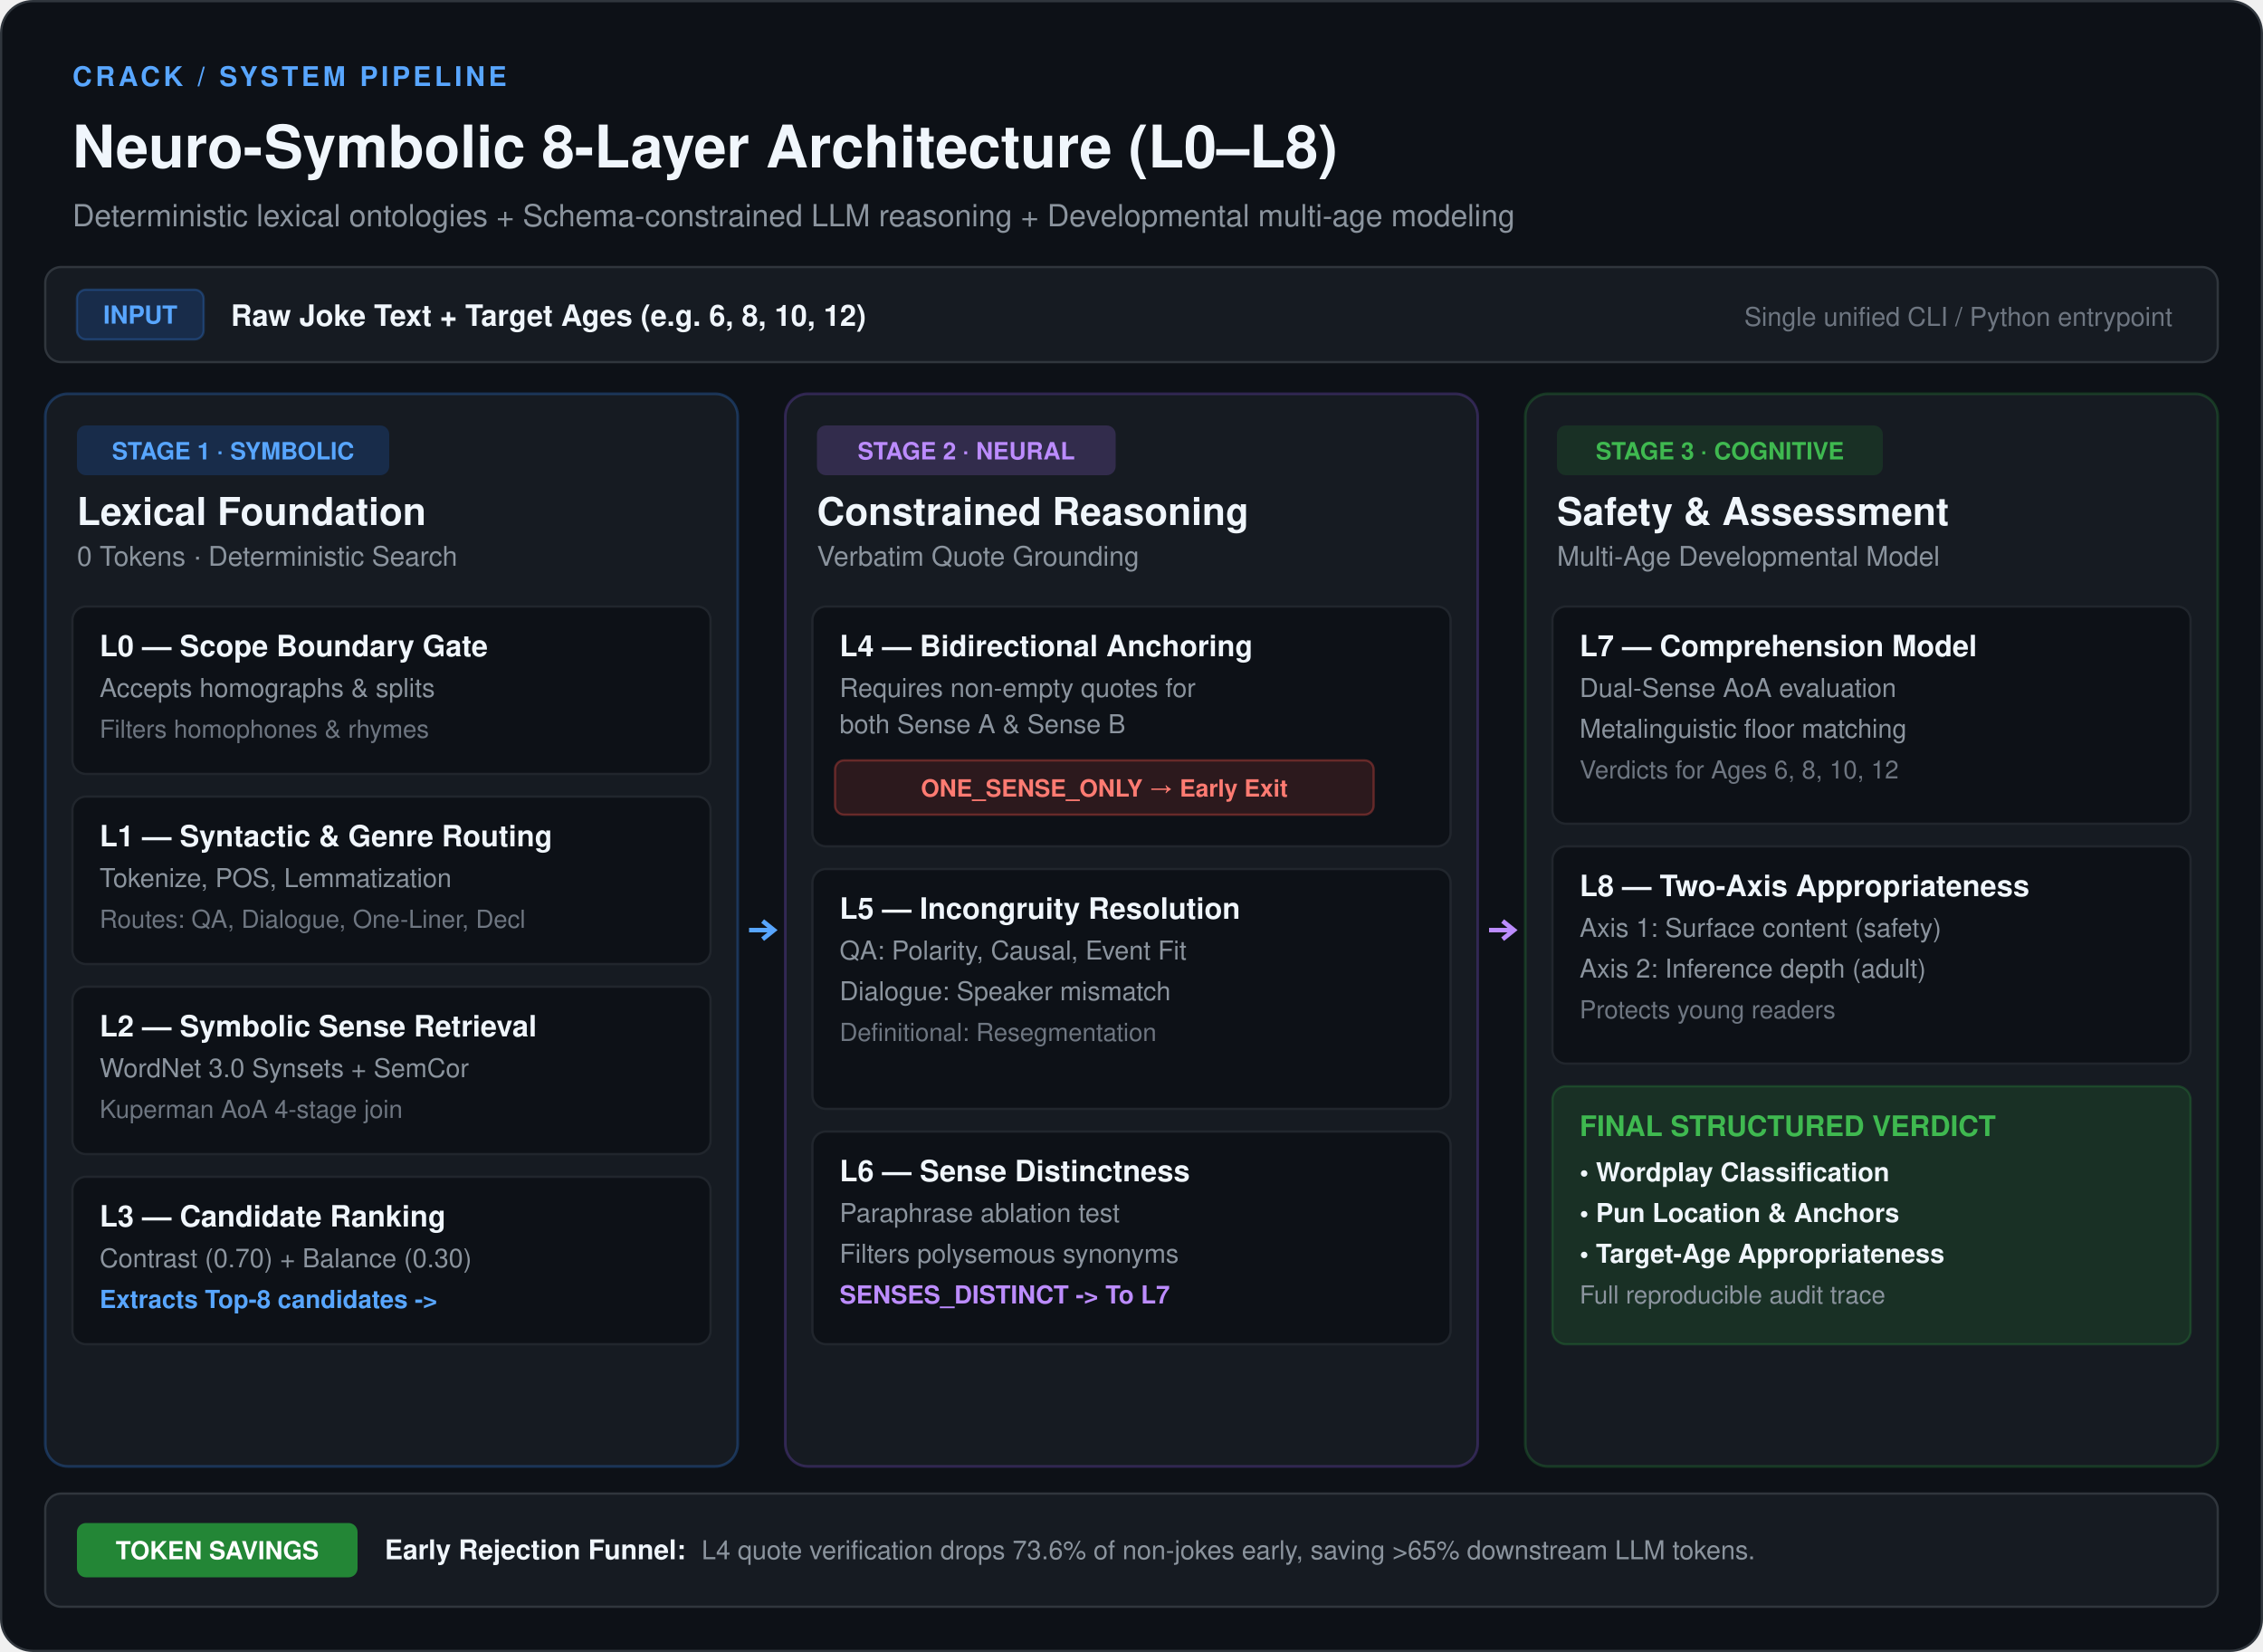
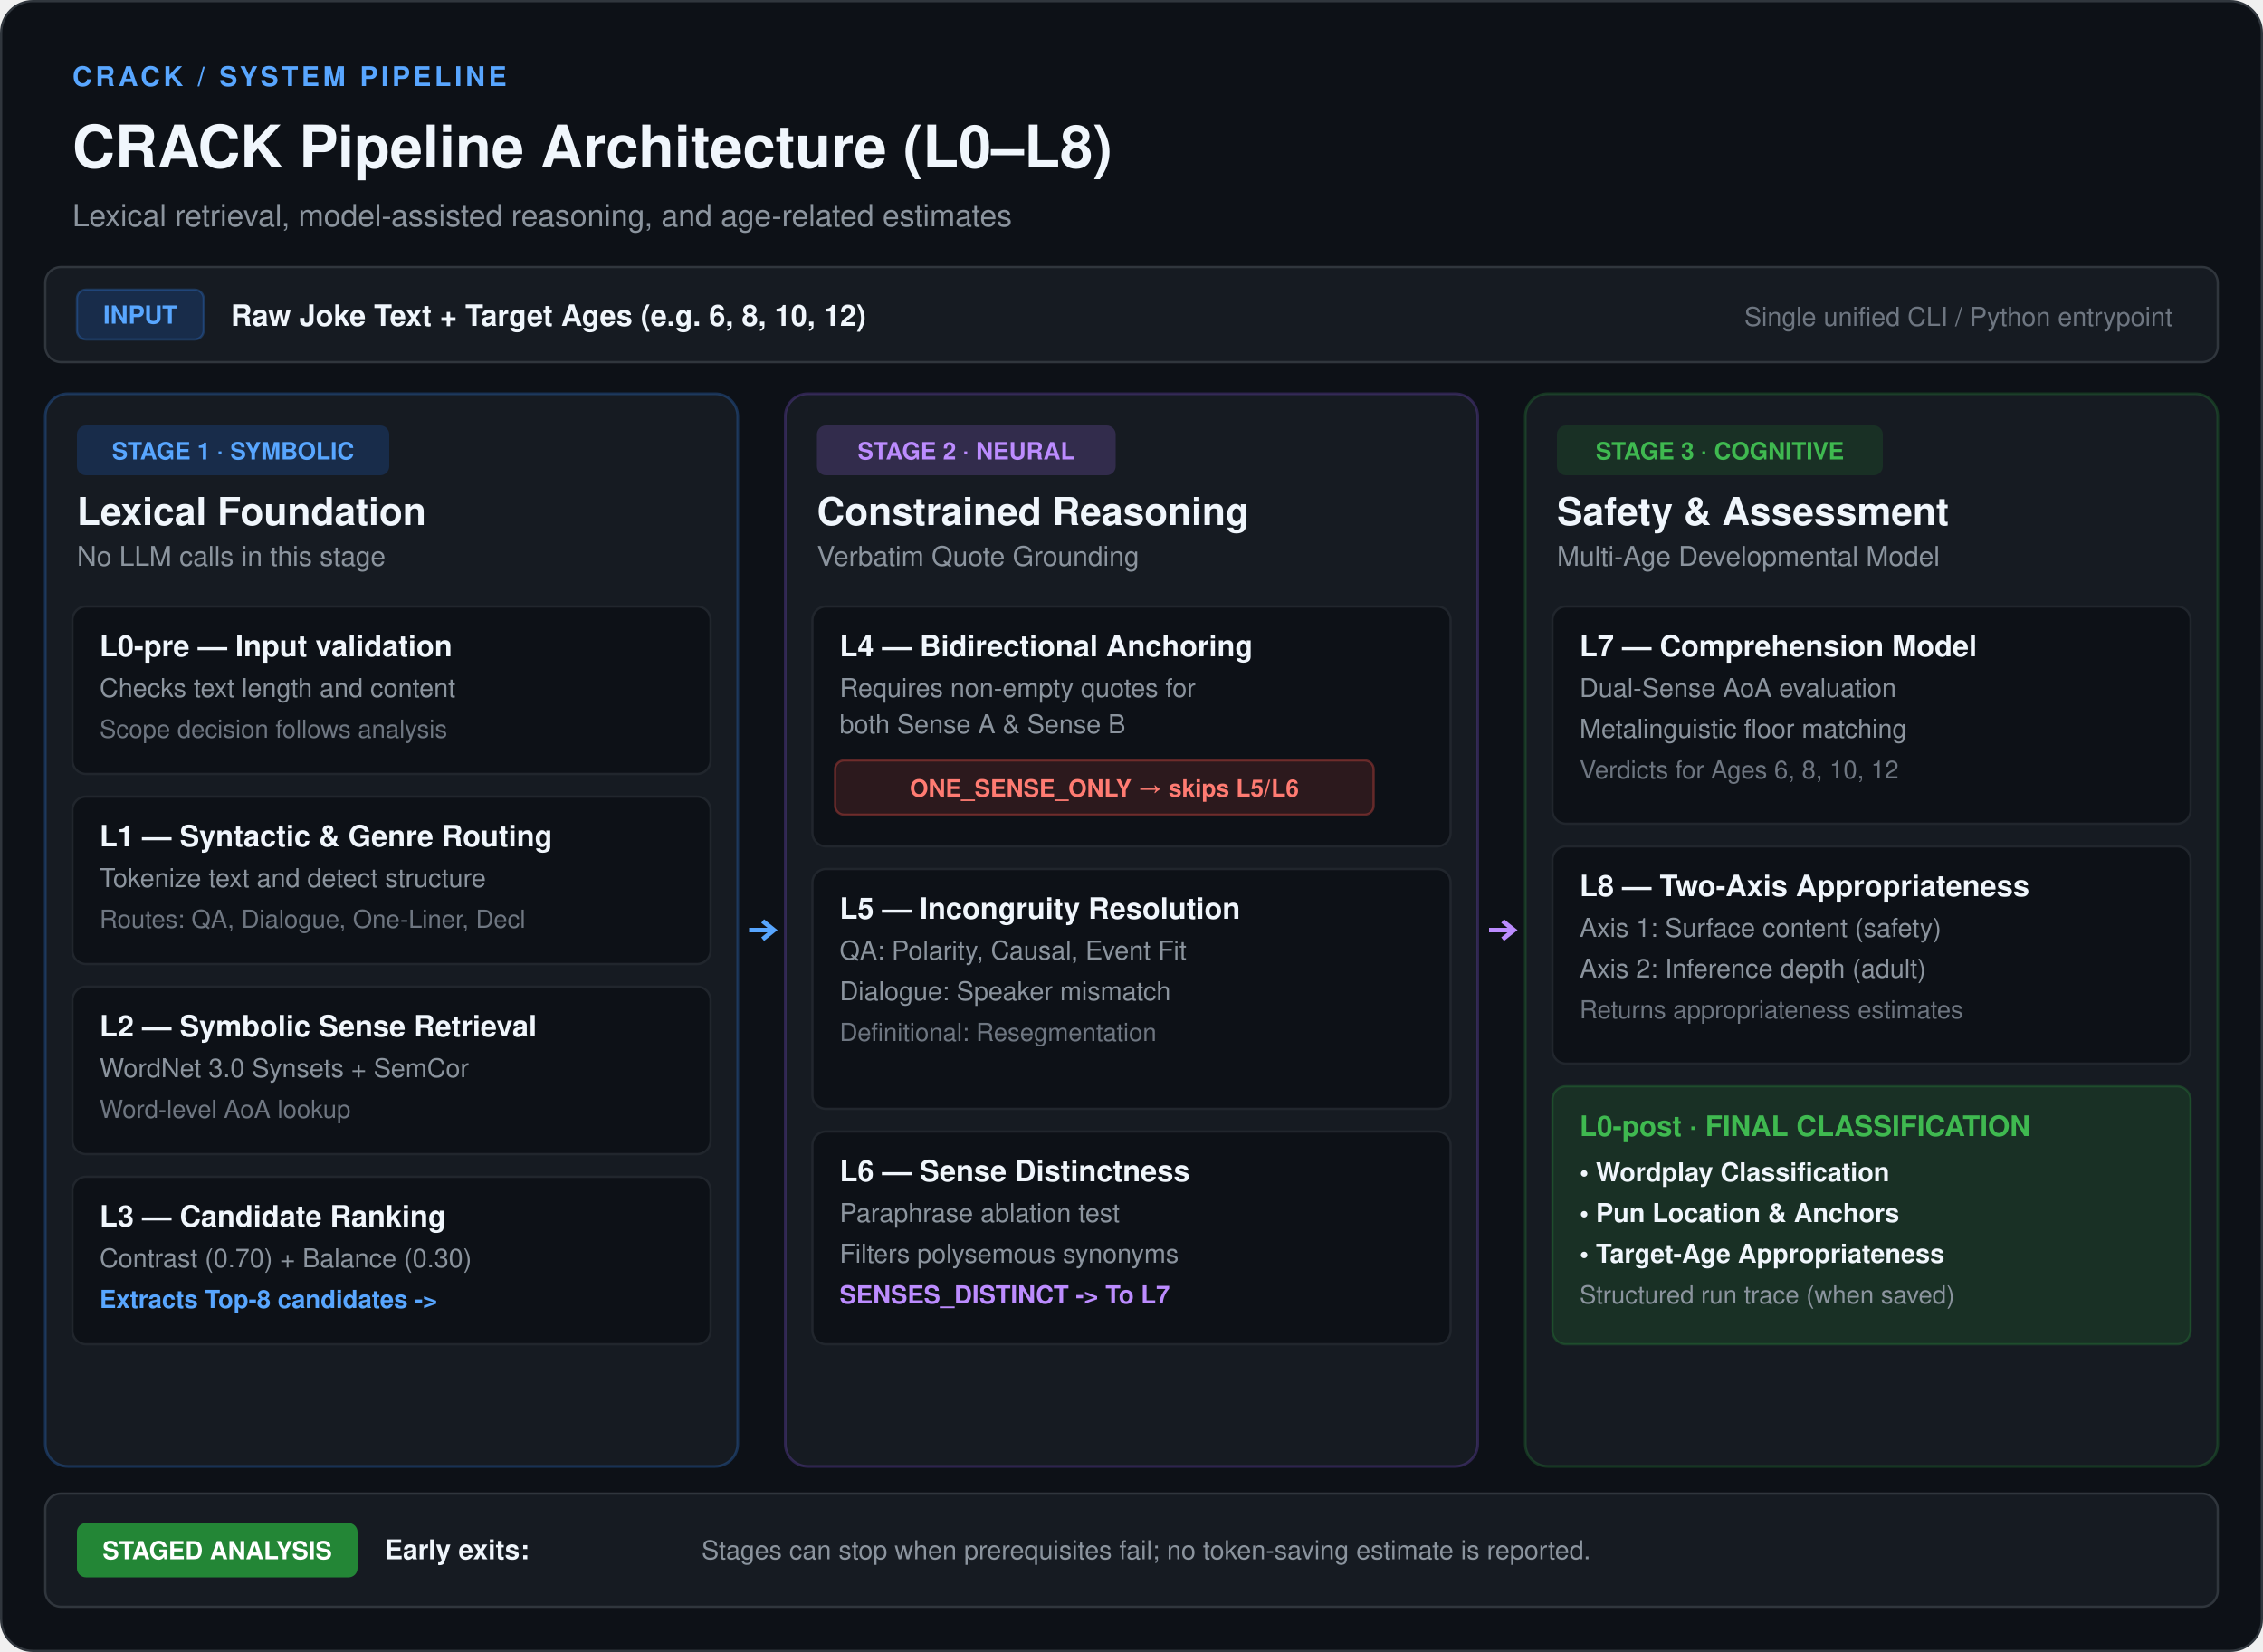
<svg xmlns="http://www.w3.org/2000/svg" width="1000" height="730" viewBox="0 0 1000 730" role="img" aria-labelledby="arch-title arch-desc">
  <rect x="0.5" y="0.5" width="999" height="729" rx="14" fill="#0d1117" stroke="#30363d" />
  <g font-family="-apple-system, BlinkMacSystemFont, 'Segoe UI', Helvetica, Arial, sans-serif" font-variant-numeric="tabular-nums">
    <text x="32" y="38" fill="#58a6ff" font-size="12" font-weight="700" text-anchor="start" letter-spacing="1.5">CRACK  /  SYSTEM PIPELINE</text>
-     <text x="32" y="74" fill="#f0f6fc" font-size="26" font-weight="700" text-anchor="start">Neuro-Symbolic 8-Layer Architecture (L0–L8)</text>
-     <text x="32" y="100" fill="#8b949e" font-size="13.5" font-weight="400" text-anchor="start">Deterministic lexical ontologies + Schema-constrained LLM reasoning + Developmental multi-age modeling</text>
+     <text x="32" y="74" fill="#f0f6fc" font-size="26" font-weight="700" text-anchor="start">CRACK Pipeline Architecture (L0–L8)</text>
+     <text x="32" y="100" fill="#8b949e" font-size="13.5" font-weight="400" text-anchor="start">Lexical retrieval, model-assisted reasoning, and age-related estimates</text>
    <g transform="translate(20, 118)">
      <rect x="0" y="0" width="960" height="42" rx="7" fill="#161b22" stroke="#30363d" />
      <rect x="14" y="10" width="56" height="22" rx="4" fill="#1f6feb33" stroke="#388bfd44" />
      <text x="42" y="25" fill="#58a6ff" font-size="11" font-weight="700" text-anchor="middle">INPUT</text>
      <text x="82" y="26" fill="#f0f6fc" font-size="13" font-weight="600">Raw Joke Text + Target Ages (e.g. 6, 8, 10, 12)</text>
      <text x="940" y="26" fill="#6e7681" font-size="11.5" text-anchor="end">Single unified CLI / Python entrypoint</text>
    </g>
    <g transform="translate(20, 174)">
      <rect x="0" y="0" width="306" height="474" rx="10" fill="#161b22" stroke="#388bfd44" stroke-width="1.2" />
      <rect x="14" y="14" width="138" height="22" rx="4" fill="#1f6feb33" />
      <text x="83" y="29" fill="#58a6ff" font-size="10.5" font-weight="700" text-anchor="middle">STAGE 1 · SYMBOLIC</text>
      <text x="14" y="58" fill="#f0f6fc" font-size="17" font-weight="700">Lexical Foundation</text>
-       <text x="14" y="76" fill="#8b949e" font-size="12">0 Tokens · Deterministic Search</text>
+       <text x="14" y="76" fill="#8b949e" font-size="12">No LLM calls in this stage</text>
      <rect x="12" y="94" width="282" height="74" rx="6" fill="#0d1117" stroke="#21262d" />
-       <text x="24" y="116" fill="#f0f6fc" font-size="13" font-weight="700">L0 — Scope Boundary Gate</text>
-       <text x="24" y="134" fill="#8b949e" font-size="11.5">Accepts homographs &amp; splits</text>
-       <text x="24" y="152" fill="#6e7681" font-size="11">Filters homophones &amp; rhymes</text>
+       <text x="24" y="116" fill="#f0f6fc" font-size="13" font-weight="700">L0-pre — Input validation</text>
+       <text x="24" y="134" fill="#8b949e" font-size="11.5">Checks text length and content</text>
+       <text x="24" y="152" fill="#6e7681" font-size="11">Scope decision follows analysis</text>
      <rect x="12" y="178" width="282" height="74" rx="6" fill="#0d1117" stroke="#21262d" />
      <text x="24" y="200" fill="#f0f6fc" font-size="13" font-weight="700">L1 — Syntactic &amp; Genre Routing</text>
-       <text x="24" y="218" fill="#8b949e" font-size="11.5">Tokenize, POS, Lemmatization</text>
+       <text x="24" y="218" fill="#8b949e" font-size="11.5">Tokenize text and detect structure</text>
      <text x="24" y="236" fill="#6e7681" font-size="11">Routes: QA, Dialogue, One-Liner, Decl</text>
      <rect x="12" y="262" width="282" height="74" rx="6" fill="#0d1117" stroke="#21262d" />
      <text x="24" y="284" fill="#f0f6fc" font-size="13" font-weight="700">L2 — Symbolic Sense Retrieval</text>
      <text x="24" y="302" fill="#8b949e" font-size="11.5">WordNet 3.0 Synsets + SemCor</text>
-       <text x="24" y="320" fill="#6e7681" font-size="11">Kuperman AoA 4-stage join</text>
+       <text x="24" y="320" fill="#6e7681" font-size="11">Word-level AoA lookup</text>
      <rect x="12" y="346" width="282" height="74" rx="6" fill="#0d1117" stroke="#21262d" />
      <text x="24" y="368" fill="#f0f6fc" font-size="13" font-weight="700">L3 — Candidate Ranking</text>
      <text x="24" y="386" fill="#8b949e" font-size="11.5">Contrast (0.70) + Balance (0.30)</text>
      <text x="24" y="404" fill="#58a6ff" font-size="11" font-weight="600">Extracts Top-8 candidates -&gt;</text>
    </g>
    <path d="M331 411 H342 M337 407 L342 411 L337 415" stroke="#58a6ff" stroke-width="2" fill="none" />
    <g transform="translate(347, 174)">
      <rect x="0" y="0" width="306" height="474" rx="10" fill="#161b22" stroke="#8957e544" stroke-width="1.2" />
      <rect x="14" y="14" width="132" height="22" rx="4" fill="#a371f733" />
      <text x="80" y="29" fill="#bc8cff" font-size="10.5" font-weight="700" text-anchor="middle">STAGE 2 · NEURAL</text>
      <text x="14" y="58" fill="#f0f6fc" font-size="17" font-weight="700">Constrained Reasoning</text>
      <text x="14" y="76" fill="#8b949e" font-size="12">Verbatim Quote Grounding</text>
      <rect x="12" y="94" width="282" height="106" rx="6" fill="#0d1117" stroke="#21262d" />
      <text x="24" y="116" fill="#f0f6fc" font-size="13" font-weight="700">L4 — Bidirectional Anchoring</text>
      <text x="24" y="134" fill="#8b949e" font-size="11.5">Requires non-empty quotes for</text>
      <text x="24" y="150" fill="#8b949e" font-size="11.5">both Sense A &amp; Sense B</text>
      <rect x="22" y="162" width="238" height="24" rx="4" fill="#f8514922" stroke="#f8514955" />
-       <text x="141" y="178" fill="#ff7b72" font-size="10.5" font-weight="700" text-anchor="middle">ONE_SENSE_ONLY → Early Exit</text>
+       <text x="141" y="178" fill="#ff7b72" font-size="10.5" font-weight="700" text-anchor="middle">ONE_SENSE_ONLY → skips L5/L6</text>
      <rect x="12" y="210" width="282" height="106" rx="6" fill="#0d1117" stroke="#21262d" />
      <text x="24" y="232" fill="#f0f6fc" font-size="13" font-weight="700">L5 — Incongruity Resolution</text>
      <text x="24" y="250" fill="#8b949e" font-size="11.5">QA: Polarity, Causal, Event Fit</text>
      <text x="24" y="268" fill="#8b949e" font-size="11.5">Dialogue: Speaker mismatch</text>
      <text x="24" y="286" fill="#6e7681" font-size="11">Definitional: Resegmentation</text>
      <rect x="12" y="326" width="282" height="94" rx="6" fill="#0d1117" stroke="#21262d" />
      <text x="24" y="348" fill="#f0f6fc" font-size="13" font-weight="700">L6 — Sense Distinctness</text>
      <text x="24" y="366" fill="#8b949e" font-size="11.5">Paraphrase ablation test</text>
      <text x="24" y="384" fill="#8b949e" font-size="11.5">Filters polysemous synonyms</text>
      <text x="24" y="402" fill="#bc8cff" font-size="11" font-weight="600">SENSES_DISTINCT -&gt; To L7</text>
    </g>
    <path d="M658 411 H669 M664 407 L669 411 L664 415" stroke="#bc8cff" stroke-width="2" fill="none" />
    <g transform="translate(674, 174)">
      <rect x="0" y="0" width="306" height="474" rx="10" fill="#161b22" stroke="#2ea04344" stroke-width="1.2" />
      <rect x="14" y="14" width="144" height="22" rx="4" fill="#23863633" />
      <text x="86" y="29" fill="#3fb950" font-size="10.5" font-weight="700" text-anchor="middle">STAGE 3 · COGNITIVE</text>
      <text x="14" y="58" fill="#f0f6fc" font-size="17" font-weight="700">Safety &amp; Assessment</text>
      <text x="14" y="76" fill="#8b949e" font-size="12">Multi-Age Developmental Model</text>
      <rect x="12" y="94" width="282" height="96" rx="6" fill="#0d1117" stroke="#21262d" />
      <text x="24" y="116" fill="#f0f6fc" font-size="13" font-weight="700">L7 — Comprehension Model</text>
      <text x="24" y="134" fill="#8b949e" font-size="11.5">Dual-Sense AoA evaluation</text>
      <text x="24" y="152" fill="#8b949e" font-size="11.5">Metalinguistic floor matching</text>
      <text x="24" y="170" fill="#6e7681" font-size="11">Verdicts for Ages 6, 8, 10, 12</text>
      <rect x="12" y="200" width="282" height="96" rx="6" fill="#0d1117" stroke="#21262d" />
      <text x="24" y="222" fill="#f0f6fc" font-size="13" font-weight="700">L8 — Two-Axis Appropriateness</text>
      <text x="24" y="240" fill="#8b949e" font-size="11.5">Axis 1: Surface content (safety)</text>
      <text x="24" y="258" fill="#8b949e" font-size="11.5">Axis 2: Inference depth (adult)</text>
-       <text x="24" y="276" fill="#6e7681" font-size="11">Protects young readers</text>
+       <text x="24" y="276" fill="#6e7681" font-size="11">Returns appropriateness estimates</text>
      <rect x="12" y="306" width="282" height="114" rx="6" fill="#23863633" stroke="#2ea04344" />
-       <text x="24" y="328" fill="#3fb950" font-size="12.5" font-weight="700">FINAL STRUCTURED VERDICT</text>
+       <text x="24" y="328" fill="#3fb950" font-size="12.5" font-weight="700">L0-post · FINAL CLASSIFICATION</text>
      <text x="24" y="348" fill="#f0f6fc" font-size="11.5" font-weight="600">• Wordplay Classification</text>
      <text x="24" y="366" fill="#f0f6fc" font-size="11.5" font-weight="600">• Pun Location &amp; Anchors</text>
      <text x="24" y="384" fill="#f0f6fc" font-size="11.5" font-weight="600">• Target-Age Appropriateness</text>
-       <text x="24" y="402" fill="#8b949e" font-size="11">Full reproducible audit trace</text>
+       <text x="24" y="402" fill="#8b949e" font-size="11">Structured run trace (when saved)</text>
    </g>
    <g transform="translate(20, 660)">
      <rect x="0" y="0" width="960" height="50" rx="7" fill="#161b22" stroke="#30363d" />
      <rect x="14" y="13" width="124" height="24" rx="4" fill="#238636" />
-       <text x="76" y="29" fill="#ffffff" font-size="11" font-weight="700" text-anchor="middle">TOKEN SAVINGS</text>
-       <text x="150" y="29" fill="#f0f6fc" font-size="12" font-weight="700">Early Rejection Funnel:</text>
-       <text x="290" y="29" fill="#8b949e" font-size="11.5">L4 quote verification drops 73.6% of non-jokes early, saving &gt;65% downstream LLM tokens.</text>
+       <text x="76" y="29" fill="#ffffff" font-size="11" font-weight="700" text-anchor="middle">STAGED ANALYSIS</text>
+       <text x="150" y="29" fill="#f0f6fc" font-size="12" font-weight="700">Early exits:</text>
+       <text x="290" y="29" fill="#8b949e" font-size="11.5">Stages can stop when prerequisites fail; no token-saving estimate is reported.</text>
    </g>
  </g>
</svg>
